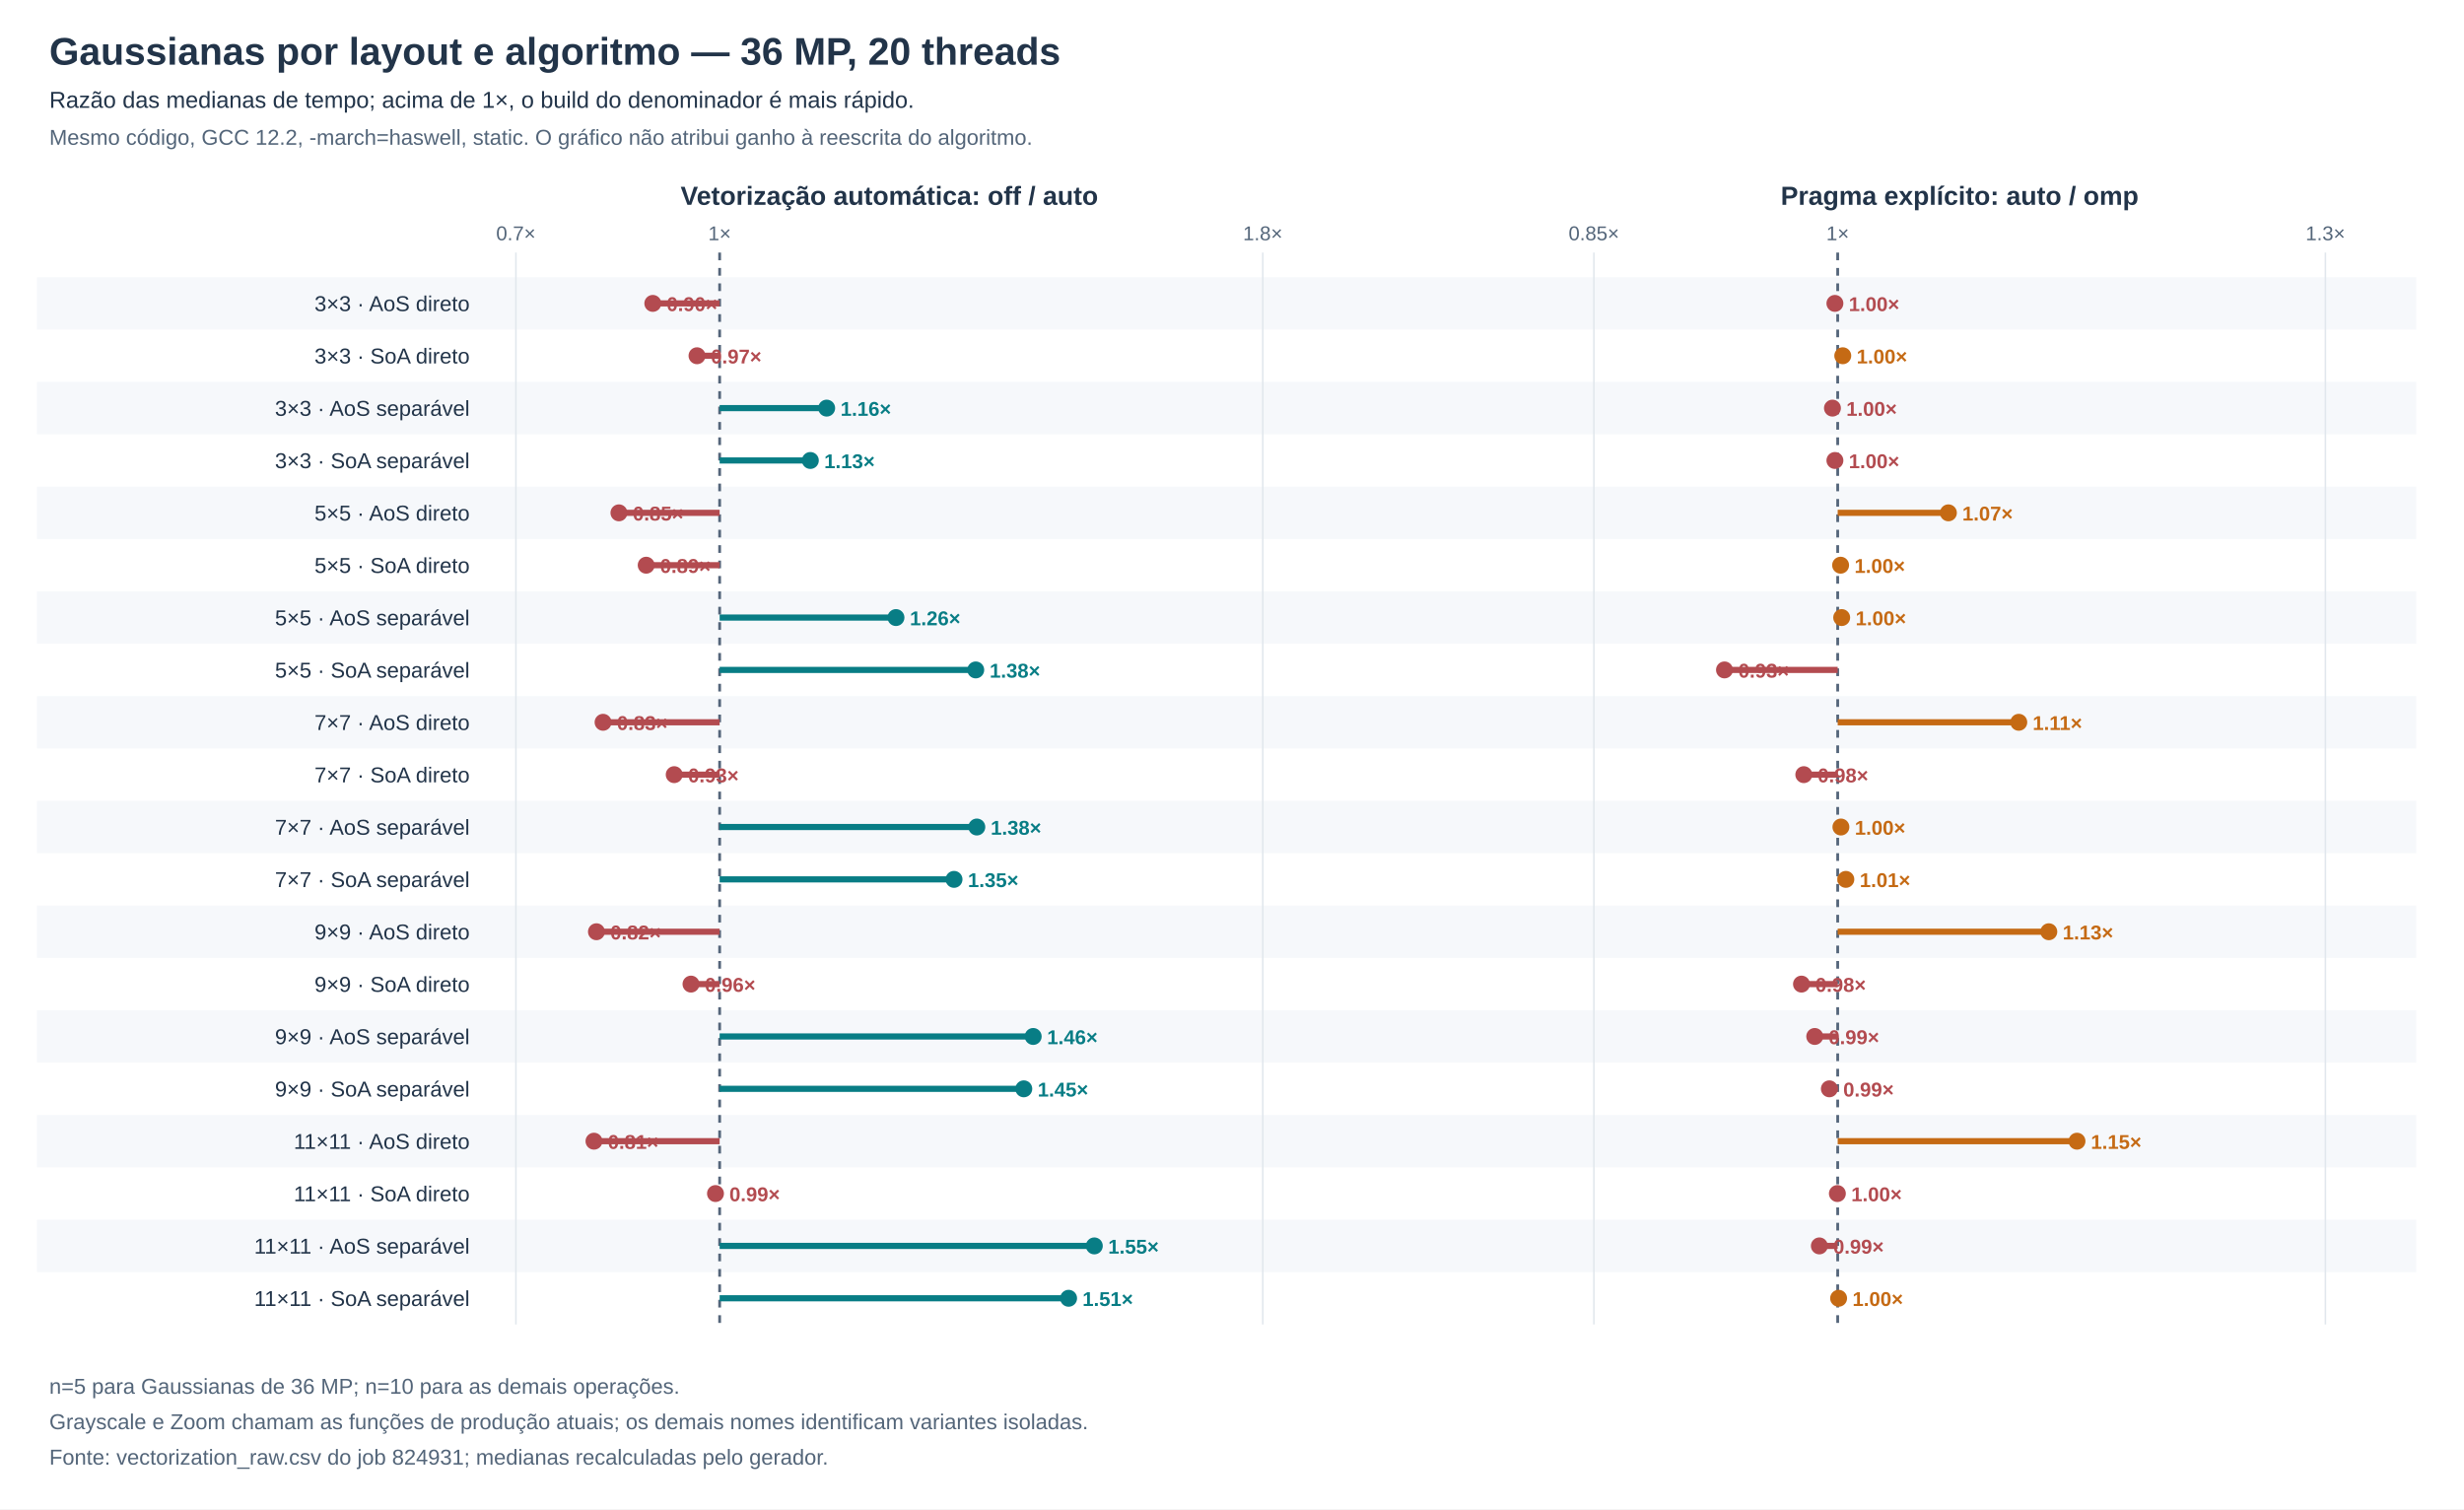
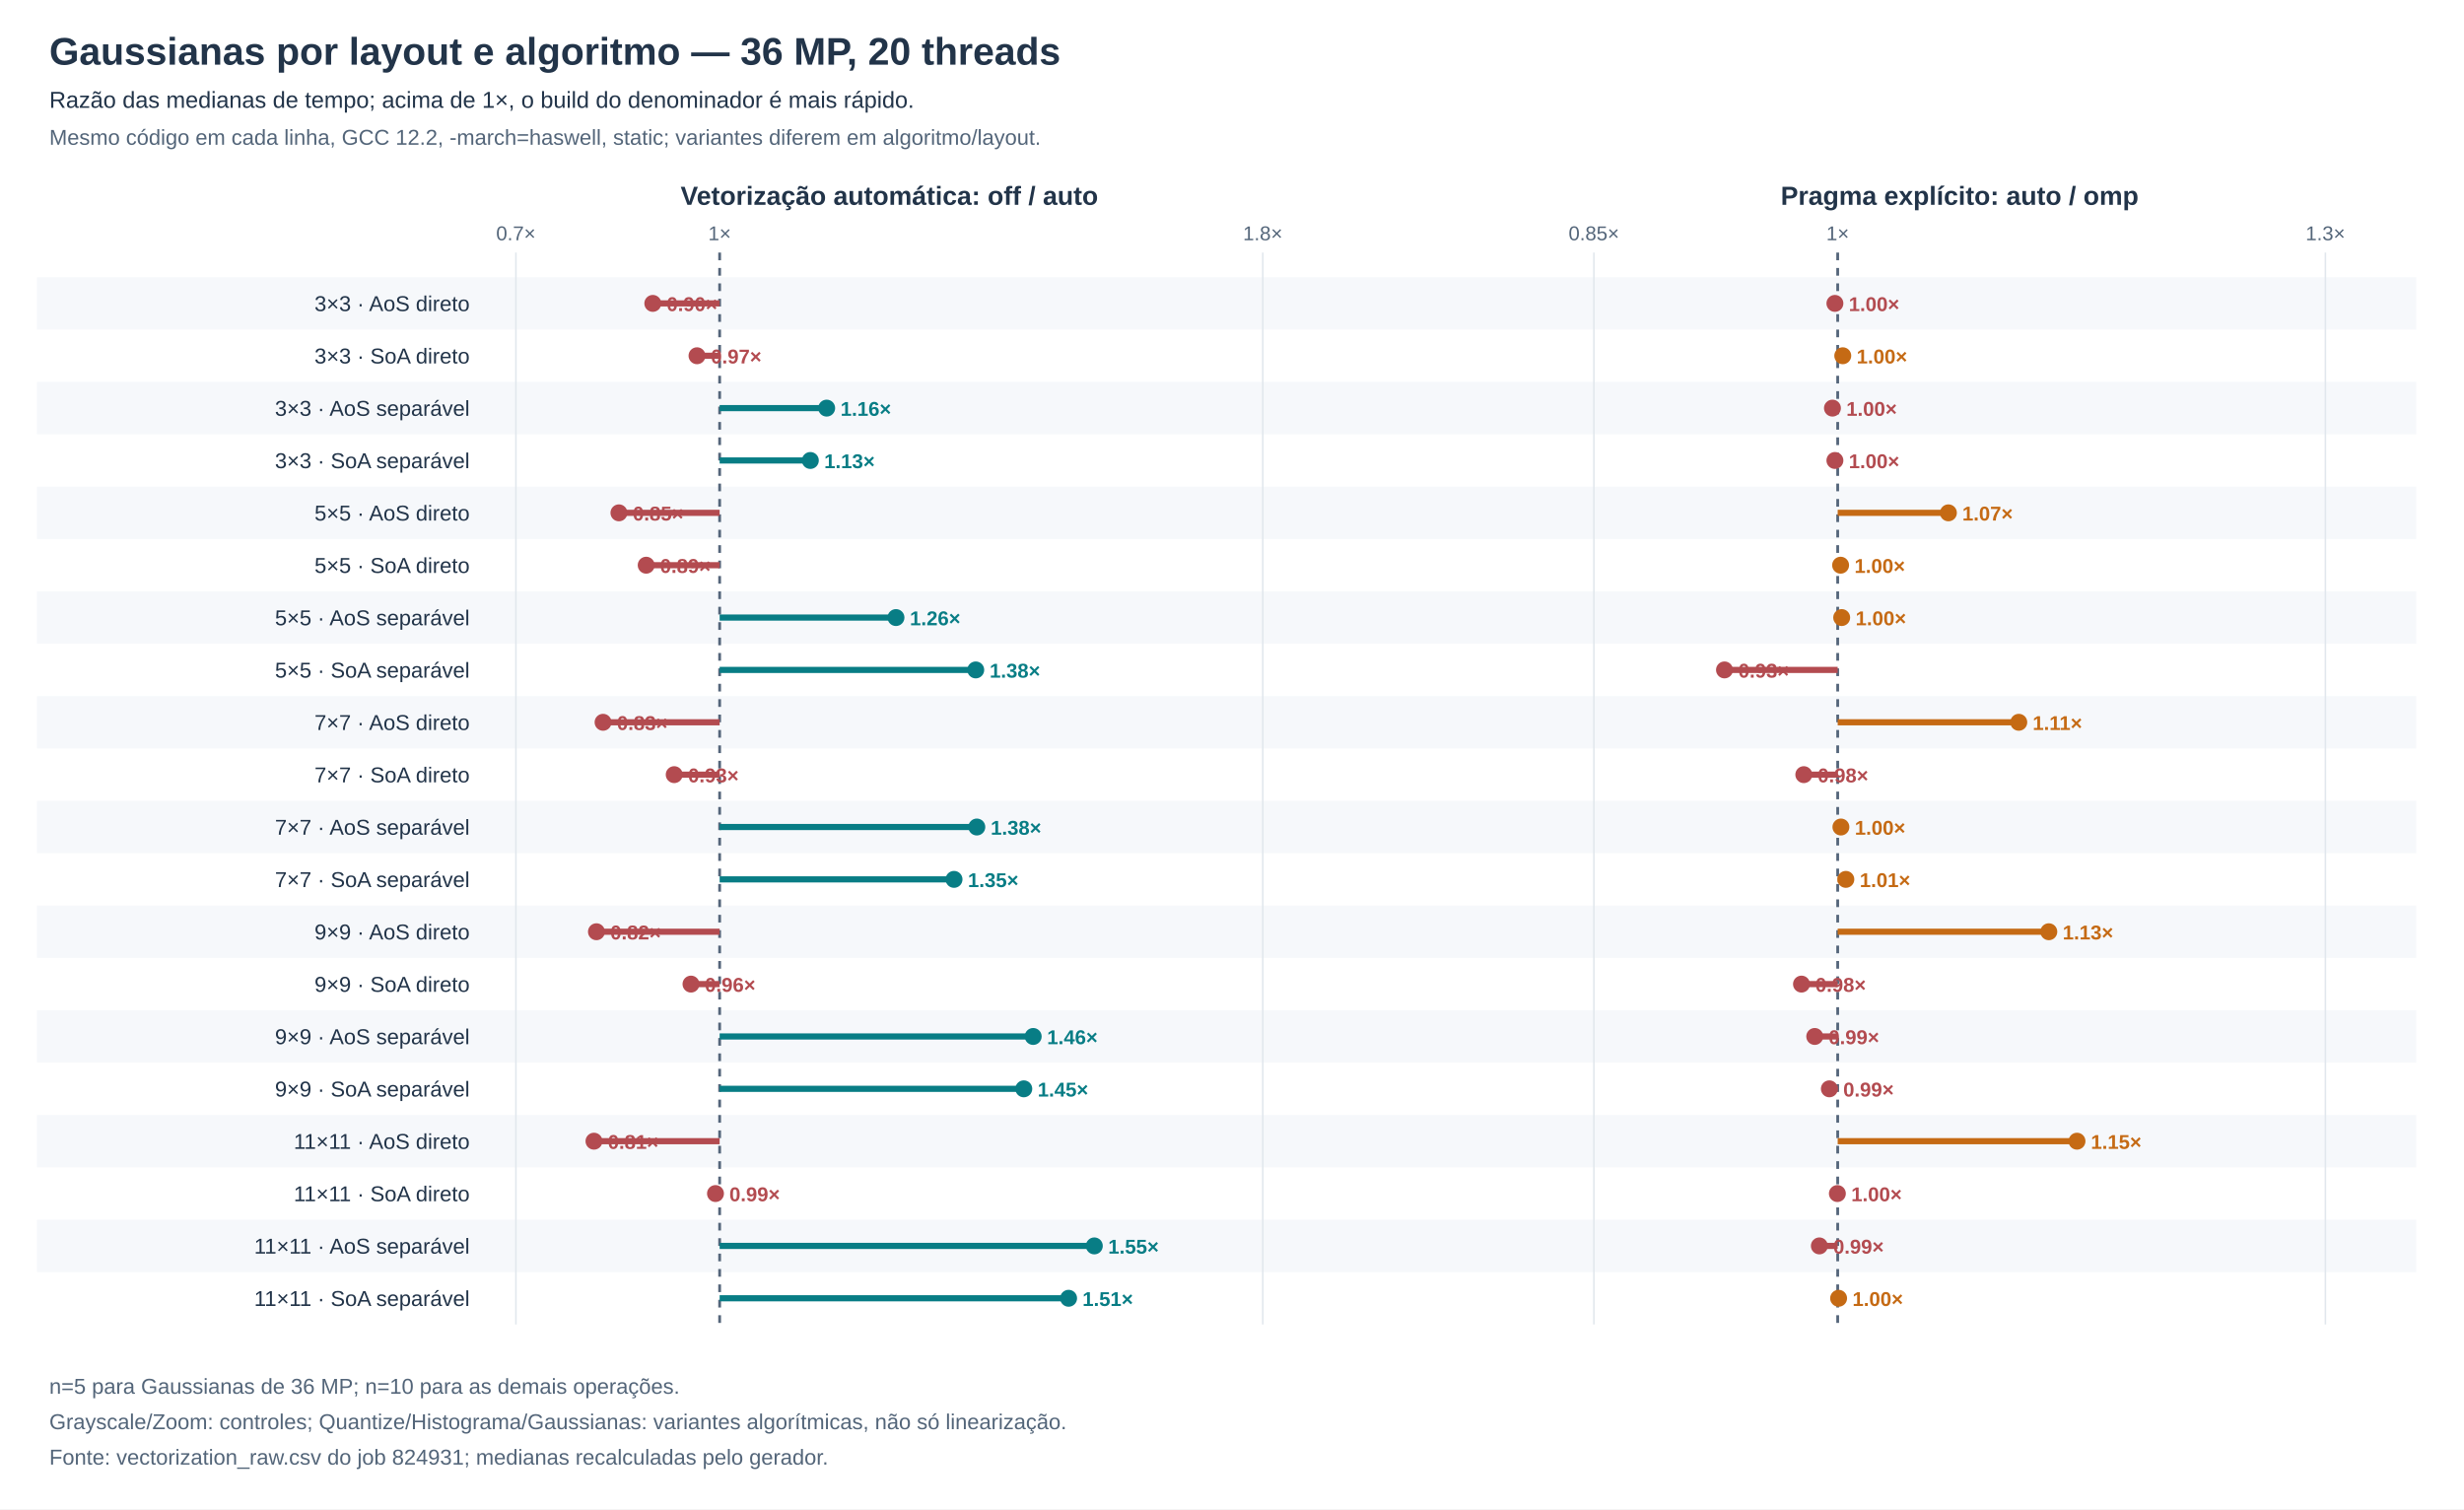
<svg xmlns="http://www.w3.org/2000/svg" width="1600" height="980" viewBox="0 0 1600 980" role="img" aria-label="Gaussianas por layout e algoritmo — 36 MP, 20 threads">
  <rect width="100%" height="100%" fill="#ffffff" />
  <g font-family="Arial,Helvetica,sans-serif">
    <text x="32.0" y="42.0" text-anchor="start" font-size="25" fill="#223449" font-weight="700">Gaussianas por layout e algoritmo — 36 MP, 20 threads</text>
    <text x="32.0" y="70.0" text-anchor="start" font-size="15" fill="#223449" font-weight="400">Razão das medianas de tempo; acima de 1×, o build do denominador é mais rápido.</text>
-     <text x="32.0" y="94.0" text-anchor="start" font-size="14" fill="#536579" font-weight="400">Mesmo código, GCC 12.2, -march=haswell, static. O gráfico não atribui ganho à reescrita do algoritmo.</text>
+     <text x="32.0" y="94.0" text-anchor="start" font-size="14" fill="#536579" font-weight="400">Mesmo código em cada linha, GCC 12.2, -march=haswell, static; variantes diferem em algoritmo/layout.</text>
    <rect x="24" y="180.0" width="1545" height="34" fill="#f6f8fb" />
    <rect x="24" y="248.0" width="1545" height="34" fill="#f6f8fb" />
    <rect x="24" y="316.0" width="1545" height="34" fill="#f6f8fb" />
    <rect x="24" y="384.0" width="1545" height="34" fill="#f6f8fb" />
    <rect x="24" y="452.0" width="1545" height="34" fill="#f6f8fb" />
    <rect x="24" y="520.0" width="1545" height="34" fill="#f6f8fb" />
    <rect x="24" y="588.0" width="1545" height="34" fill="#f6f8fb" />
    <rect x="24" y="656.0" width="1545" height="34" fill="#f6f8fb" />
    <rect x="24" y="724.0" width="1545" height="34" fill="#f6f8fb" />
    <rect x="24" y="792.0" width="1545" height="34" fill="#f6f8fb" />
    <text x="577.5" y="133.0" text-anchor="middle" font-size="17" fill="#223449" font-weight="700">Vetorização automática: off / auto</text>
    <line x1="335.0" y1="164" x2="335.0" y2="860" stroke="#e1e7ed" stroke-width="1" />
    <text x="335.0" y="156.0" text-anchor="middle" font-size="13" fill="#536579" font-weight="400">0.7×</text>
    <line x1="467.3" y1="164" x2="467.3" y2="860" stroke="#54657a" stroke-width="1.8" stroke-dasharray="5 5" />
    <text x="467.3" y="156.0" text-anchor="middle" font-size="13" fill="#536579" font-weight="400">1×</text>
    <line x1="820.0" y1="164" x2="820.0" y2="860" stroke="#e1e7ed" stroke-width="1" />
    <text x="820.0" y="156.0" text-anchor="middle" font-size="13" fill="#536579" font-weight="400">1.8×</text>
    <text x="1272.5" y="133.0" text-anchor="middle" font-size="17" fill="#223449" font-weight="700">Pragma explícito: auto / omp</text>
    <line x1="1035.0" y1="164" x2="1035.0" y2="860" stroke="#e1e7ed" stroke-width="1" />
    <text x="1035.0" y="156.0" text-anchor="middle" font-size="13" fill="#536579" font-weight="400">0.85×</text>
    <line x1="1193.3" y1="164" x2="1193.3" y2="860" stroke="#54657a" stroke-width="1.8" stroke-dasharray="5 5" />
    <text x="1193.3" y="156.0" text-anchor="middle" font-size="13" fill="#536579" font-weight="400">1×</text>
    <line x1="1510.0" y1="164" x2="1510.0" y2="860" stroke="#e1e7ed" stroke-width="1" />
    <text x="1510.0" y="156.0" text-anchor="middle" font-size="13" fill="#536579" font-weight="400">1.3×</text>
    <text x="305.0" y="202.0" text-anchor="end" font-size="14" fill="#223449" font-weight="400">3×3 · AoS direto</text>
    <line x1="467.3" y1="197.0" x2="423.9" y2="197.0" stroke="#b34b50" stroke-width="4" />
    <circle cx="423.9" cy="197.0" r="5.5" fill="#b34b50" />
    <text x="432.9" y="202.0" text-anchor="start" font-size="13" fill="#b34b50" font-weight="700">0.90×</text>
    <line x1="1193.3" y1="197.0" x2="1191.5" y2="197.0" stroke="#b34b50" stroke-width="4" />
    <circle cx="1191.5" cy="197.0" r="5.5" fill="#b34b50" />
    <text x="1200.5" y="202.0" text-anchor="start" font-size="13" fill="#b34b50" font-weight="700">1.00×</text>
    <text x="305.0" y="236.0" text-anchor="end" font-size="14" fill="#223449" font-weight="400">3×3 · SoA direto</text>
    <line x1="467.3" y1="231.0" x2="452.6" y2="231.0" stroke="#b34b50" stroke-width="4" />
    <circle cx="452.6" cy="231.0" r="5.5" fill="#b34b50" />
    <text x="461.6" y="236.0" text-anchor="start" font-size="13" fill="#b34b50" font-weight="700">0.97×</text>
    <line x1="1193.3" y1="231.0" x2="1196.6" y2="231.0" stroke="#c56a14" stroke-width="4" />
    <circle cx="1196.6" cy="231.0" r="5.5" fill="#c56a14" />
    <text x="1205.6" y="236.0" text-anchor="start" font-size="13" fill="#c56a14" font-weight="700">1.00×</text>
    <text x="305.0" y="270.0" text-anchor="end" font-size="14" fill="#223449" font-weight="400">3×3 · AoS separável</text>
    <line x1="467.3" y1="265.0" x2="536.8" y2="265.0" stroke="#087d85" stroke-width="4" />
    <circle cx="536.8" cy="265.0" r="5.5" fill="#087d85" />
    <text x="545.8" y="270.0" text-anchor="start" font-size="13" fill="#087d85" font-weight="700">1.16×</text>
    <line x1="1193.3" y1="265.0" x2="1189.9" y2="265.0" stroke="#b34b50" stroke-width="4" />
    <circle cx="1189.9" cy="265.0" r="5.5" fill="#b34b50" />
    <text x="1198.9" y="270.0" text-anchor="start" font-size="13" fill="#b34b50" font-weight="700">1.00×</text>
    <text x="305.0" y="304.0" text-anchor="end" font-size="14" fill="#223449" font-weight="400">3×3 · SoA separável</text>
    <line x1="467.3" y1="299.0" x2="526.2" y2="299.0" stroke="#087d85" stroke-width="4" />
    <circle cx="526.2" cy="299.0" r="5.5" fill="#087d85" />
    <text x="535.2" y="304.0" text-anchor="start" font-size="13" fill="#087d85" font-weight="700">1.13×</text>
    <line x1="1193.3" y1="299.0" x2="1191.5" y2="299.0" stroke="#b34b50" stroke-width="4" />
    <circle cx="1191.5" cy="299.0" r="5.5" fill="#b34b50" />
    <text x="1200.5" y="304.0" text-anchor="start" font-size="13" fill="#b34b50" font-weight="700">1.00×</text>
    <text x="305.0" y="338.0" text-anchor="end" font-size="14" fill="#223449" font-weight="400">5×5 · AoS direto</text>
    <line x1="467.3" y1="333.0" x2="401.9" y2="333.0" stroke="#b34b50" stroke-width="4" />
    <circle cx="401.9" cy="333.0" r="5.5" fill="#b34b50" />
    <text x="410.9" y="338.0" text-anchor="start" font-size="13" fill="#b34b50" font-weight="700">0.85×</text>
    <line x1="1193.3" y1="333.0" x2="1265.2" y2="333.0" stroke="#c56a14" stroke-width="4" />
    <circle cx="1265.2" cy="333.0" r="5.5" fill="#c56a14" />
    <text x="1274.2" y="338.0" text-anchor="start" font-size="13" fill="#c56a14" font-weight="700">1.07×</text>
    <text x="305.0" y="372.0" text-anchor="end" font-size="14" fill="#223449" font-weight="400">5×5 · SoA direto</text>
    <line x1="467.3" y1="367.0" x2="419.6" y2="367.0" stroke="#b34b50" stroke-width="4" />
    <circle cx="419.6" cy="367.0" r="5.5" fill="#b34b50" />
    <text x="428.6" y="372.0" text-anchor="start" font-size="13" fill="#b34b50" font-weight="700">0.89×</text>
    <line x1="1193.3" y1="367.0" x2="1195.2" y2="367.0" stroke="#c56a14" stroke-width="4" />
    <circle cx="1195.2" cy="367.0" r="5.5" fill="#c56a14" />
    <text x="1204.2" y="372.0" text-anchor="start" font-size="13" fill="#c56a14" font-weight="700">1.00×</text>
    <text x="305.0" y="406.0" text-anchor="end" font-size="14" fill="#223449" font-weight="400">5×5 · AoS separável</text>
    <line x1="467.3" y1="401.0" x2="581.8" y2="401.0" stroke="#087d85" stroke-width="4" />
    <circle cx="581.8" cy="401.0" r="5.5" fill="#087d85" />
    <text x="590.8" y="406.0" text-anchor="start" font-size="13" fill="#087d85" font-weight="700">1.26×</text>
    <line x1="1193.3" y1="401.0" x2="1195.9" y2="401.0" stroke="#c56a14" stroke-width="4" />
    <circle cx="1195.9" cy="401.0" r="5.5" fill="#c56a14" />
    <text x="1204.9" y="406.0" text-anchor="start" font-size="13" fill="#c56a14" font-weight="700">1.00×</text>
    <text x="305.0" y="440.0" text-anchor="end" font-size="14" fill="#223449" font-weight="400">5×5 · SoA separável</text>
    <line x1="467.3" y1="435.0" x2="633.6" y2="435.0" stroke="#087d85" stroke-width="4" />
    <circle cx="633.6" cy="435.0" r="5.5" fill="#087d85" />
    <text x="642.6" y="440.0" text-anchor="start" font-size="13" fill="#087d85" font-weight="700">1.38×</text>
    <line x1="1193.3" y1="435.0" x2="1119.8" y2="435.0" stroke="#b34b50" stroke-width="4" />
    <circle cx="1119.8" cy="435.0" r="5.5" fill="#b34b50" />
    <text x="1128.8" y="440.0" text-anchor="start" font-size="13" fill="#b34b50" font-weight="700">0.93×</text>
    <text x="305.0" y="474.0" text-anchor="end" font-size="14" fill="#223449" font-weight="400">7×7 · AoS direto</text>
    <line x1="467.3" y1="469.0" x2="391.6" y2="469.0" stroke="#b34b50" stroke-width="4" />
    <circle cx="391.6" cy="469.0" r="5.5" fill="#b34b50" />
    <text x="400.6" y="474.0" text-anchor="start" font-size="13" fill="#b34b50" font-weight="700">0.83×</text>
    <line x1="1193.3" y1="469.0" x2="1310.9" y2="469.0" stroke="#c56a14" stroke-width="4" />
    <circle cx="1310.9" cy="469.0" r="5.5" fill="#c56a14" />
    <text x="1319.9" y="474.0" text-anchor="start" font-size="13" fill="#c56a14" font-weight="700">1.11×</text>
    <text x="305.0" y="508.0" text-anchor="end" font-size="14" fill="#223449" font-weight="400">7×7 · SoA direto</text>
    <line x1="467.3" y1="503.0" x2="437.8" y2="503.0" stroke="#b34b50" stroke-width="4" />
    <circle cx="437.8" cy="503.0" r="5.5" fill="#b34b50" />
    <text x="446.8" y="508.0" text-anchor="start" font-size="13" fill="#b34b50" font-weight="700">0.93×</text>
    <line x1="1193.3" y1="503.0" x2="1171.3" y2="503.0" stroke="#b34b50" stroke-width="4" />
    <circle cx="1171.3" cy="503.0" r="5.5" fill="#b34b50" />
    <text x="1180.3" y="508.0" text-anchor="start" font-size="13" fill="#b34b50" font-weight="700">0.98×</text>
    <text x="305.0" y="542.0" text-anchor="end" font-size="14" fill="#223449" font-weight="400">7×7 · AoS separável</text>
    <line x1="467.3" y1="537.0" x2="634.3" y2="537.0" stroke="#087d85" stroke-width="4" />
    <circle cx="634.3" cy="537.0" r="5.5" fill="#087d85" />
    <text x="643.3" y="542.0" text-anchor="start" font-size="13" fill="#087d85" font-weight="700">1.38×</text>
    <line x1="1193.3" y1="537.0" x2="1195.4" y2="537.0" stroke="#c56a14" stroke-width="4" />
    <circle cx="1195.4" cy="537.0" r="5.5" fill="#c56a14" />
    <text x="1204.4" y="542.0" text-anchor="start" font-size="13" fill="#c56a14" font-weight="700">1.00×</text>
    <text x="305.0" y="576.0" text-anchor="end" font-size="14" fill="#223449" font-weight="400">7×7 · SoA separável</text>
    <line x1="467.3" y1="571.0" x2="619.5" y2="571.0" stroke="#087d85" stroke-width="4" />
    <circle cx="619.5" cy="571.0" r="5.5" fill="#087d85" />
    <text x="628.5" y="576.0" text-anchor="start" font-size="13" fill="#087d85" font-weight="700">1.35×</text>
    <line x1="1193.3" y1="571.0" x2="1198.6" y2="571.0" stroke="#c56a14" stroke-width="4" />
    <circle cx="1198.6" cy="571.0" r="5.5" fill="#c56a14" />
    <text x="1207.6" y="576.0" text-anchor="start" font-size="13" fill="#c56a14" font-weight="700">1.01×</text>
    <text x="305.0" y="610.0" text-anchor="end" font-size="14" fill="#223449" font-weight="400">9×9 · AoS direto</text>
    <line x1="467.3" y1="605.0" x2="387.3" y2="605.0" stroke="#b34b50" stroke-width="4" />
    <circle cx="387.3" cy="605.0" r="5.5" fill="#b34b50" />
    <text x="396.3" y="610.0" text-anchor="start" font-size="13" fill="#b34b50" font-weight="700">0.82×</text>
    <line x1="1193.3" y1="605.0" x2="1330.4" y2="605.0" stroke="#c56a14" stroke-width="4" />
    <circle cx="1330.4" cy="605.0" r="5.5" fill="#c56a14" />
    <text x="1339.4" y="610.0" text-anchor="start" font-size="13" fill="#c56a14" font-weight="700">1.13×</text>
    <text x="305.0" y="644.0" text-anchor="end" font-size="14" fill="#223449" font-weight="400">9×9 · SoA direto</text>
    <line x1="467.3" y1="639.0" x2="448.7" y2="639.0" stroke="#b34b50" stroke-width="4" />
    <circle cx="448.7" cy="639.0" r="5.5" fill="#b34b50" />
    <text x="457.7" y="644.0" text-anchor="start" font-size="13" fill="#b34b50" font-weight="700">0.96×</text>
    <line x1="1193.3" y1="639.0" x2="1169.8" y2="639.0" stroke="#b34b50" stroke-width="4" />
    <circle cx="1169.8" cy="639.0" r="5.5" fill="#b34b50" />
    <text x="1178.8" y="644.0" text-anchor="start" font-size="13" fill="#b34b50" font-weight="700">0.98×</text>
    <text x="305.0" y="678.0" text-anchor="end" font-size="14" fill="#223449" font-weight="400">9×9 · AoS separável</text>
    <line x1="467.3" y1="673.0" x2="670.9" y2="673.0" stroke="#087d85" stroke-width="4" />
    <circle cx="670.9" cy="673.0" r="5.5" fill="#087d85" />
    <text x="679.9" y="678.0" text-anchor="start" font-size="13" fill="#087d85" font-weight="700">1.46×</text>
    <line x1="1193.3" y1="673.0" x2="1178.4" y2="673.0" stroke="#b34b50" stroke-width="4" />
    <circle cx="1178.4" cy="673.0" r="5.5" fill="#b34b50" />
    <text x="1187.4" y="678.0" text-anchor="start" font-size="13" fill="#b34b50" font-weight="700">0.99×</text>
    <text x="305.0" y="712.0" text-anchor="end" font-size="14" fill="#223449" font-weight="400">9×9 · SoA separável</text>
    <line x1="467.3" y1="707.0" x2="664.8" y2="707.0" stroke="#087d85" stroke-width="4" />
    <circle cx="664.8" cy="707.0" r="5.5" fill="#087d85" />
    <text x="673.8" y="712.0" text-anchor="start" font-size="13" fill="#087d85" font-weight="700">1.45×</text>
    <line x1="1193.3" y1="707.0" x2="1187.9" y2="707.0" stroke="#b34b50" stroke-width="4" />
    <circle cx="1187.9" cy="707.0" r="5.5" fill="#b34b50" />
    <text x="1196.9" y="712.0" text-anchor="start" font-size="13" fill="#b34b50" font-weight="700">0.99×</text>
    <text x="305.0" y="746.0" text-anchor="end" font-size="14" fill="#223449" font-weight="400">11×11 · AoS direto</text>
    <line x1="467.3" y1="741.0" x2="385.7" y2="741.0" stroke="#b34b50" stroke-width="4" />
    <circle cx="385.7" cy="741.0" r="5.5" fill="#b34b50" />
    <text x="394.7" y="746.0" text-anchor="start" font-size="13" fill="#b34b50" font-weight="700">0.81×</text>
    <line x1="1193.3" y1="741.0" x2="1348.7" y2="741.0" stroke="#c56a14" stroke-width="4" />
    <circle cx="1348.7" cy="741.0" r="5.5" fill="#c56a14" />
    <text x="1357.7" y="746.0" text-anchor="start" font-size="13" fill="#c56a14" font-weight="700">1.15×</text>
    <text x="305.0" y="780.0" text-anchor="end" font-size="14" fill="#223449" font-weight="400">11×11 · SoA direto</text>
    <line x1="467.3" y1="775.0" x2="464.6" y2="775.0" stroke="#b34b50" stroke-width="4" />
    <circle cx="464.6" cy="775.0" r="5.5" fill="#b34b50" />
    <text x="473.6" y="780.0" text-anchor="start" font-size="13" fill="#b34b50" font-weight="700">0.99×</text>
    <line x1="1193.3" y1="775.0" x2="1193.1" y2="775.0" stroke="#b34b50" stroke-width="4" />
    <circle cx="1193.1" cy="775.0" r="5.5" fill="#b34b50" />
    <text x="1202.1" y="780.0" text-anchor="start" font-size="13" fill="#b34b50" font-weight="700">1.00×</text>
    <text x="305.0" y="814.0" text-anchor="end" font-size="14" fill="#223449" font-weight="400">11×11 · AoS separável</text>
    <line x1="467.3" y1="809.0" x2="710.6" y2="809.0" stroke="#087d85" stroke-width="4" />
    <circle cx="710.6" cy="809.0" r="5.5" fill="#087d85" />
    <text x="719.6" y="814.0" text-anchor="start" font-size="13" fill="#087d85" font-weight="700">1.55×</text>
    <line x1="1193.3" y1="809.0" x2="1181.4" y2="809.0" stroke="#b34b50" stroke-width="4" />
    <circle cx="1181.4" cy="809.0" r="5.5" fill="#b34b50" />
    <text x="1190.4" y="814.0" text-anchor="start" font-size="13" fill="#b34b50" font-weight="700">0.99×</text>
    <text x="305.0" y="848.0" text-anchor="end" font-size="14" fill="#223449" font-weight="400">11×11 · SoA separável</text>
    <line x1="467.3" y1="843.0" x2="693.9" y2="843.0" stroke="#087d85" stroke-width="4" />
    <circle cx="693.9" cy="843.0" r="5.5" fill="#087d85" />
    <text x="702.9" y="848.0" text-anchor="start" font-size="13" fill="#087d85" font-weight="700">1.51×</text>
    <line x1="1193.3" y1="843.0" x2="1193.9" y2="843.0" stroke="#c56a14" stroke-width="4" />
    <circle cx="1193.9" cy="843.0" r="5.5" fill="#c56a14" />
    <text x="1202.9" y="848.0" text-anchor="start" font-size="13" fill="#c56a14" font-weight="700">1.00×</text>
    <text x="32.0" y="905.0" text-anchor="start" font-size="14" fill="#536579" font-weight="400">n=5 para Gaussianas de 36 MP; n=10 para as demais operações.</text>
-     <text x="32.0" y="928.0" text-anchor="start" font-size="14" fill="#536579" font-weight="400">Grayscale e Zoom chamam as funções de produção atuais; os demais nomes identificam variantes isoladas.</text>
+     <text x="32.0" y="928.0" text-anchor="start" font-size="14" fill="#536579" font-weight="400">Grayscale/Zoom: controles; Quantize/Histograma/Gaussianas: variantes algorítmicas, não só linearização.</text>
    <text x="32.0" y="951.0" text-anchor="start" font-size="14" fill="#536579" font-weight="400">Fonte: vectorization_raw.csv do job 824931; medianas recalculadas pelo gerador.</text>
  </g>
</svg>
